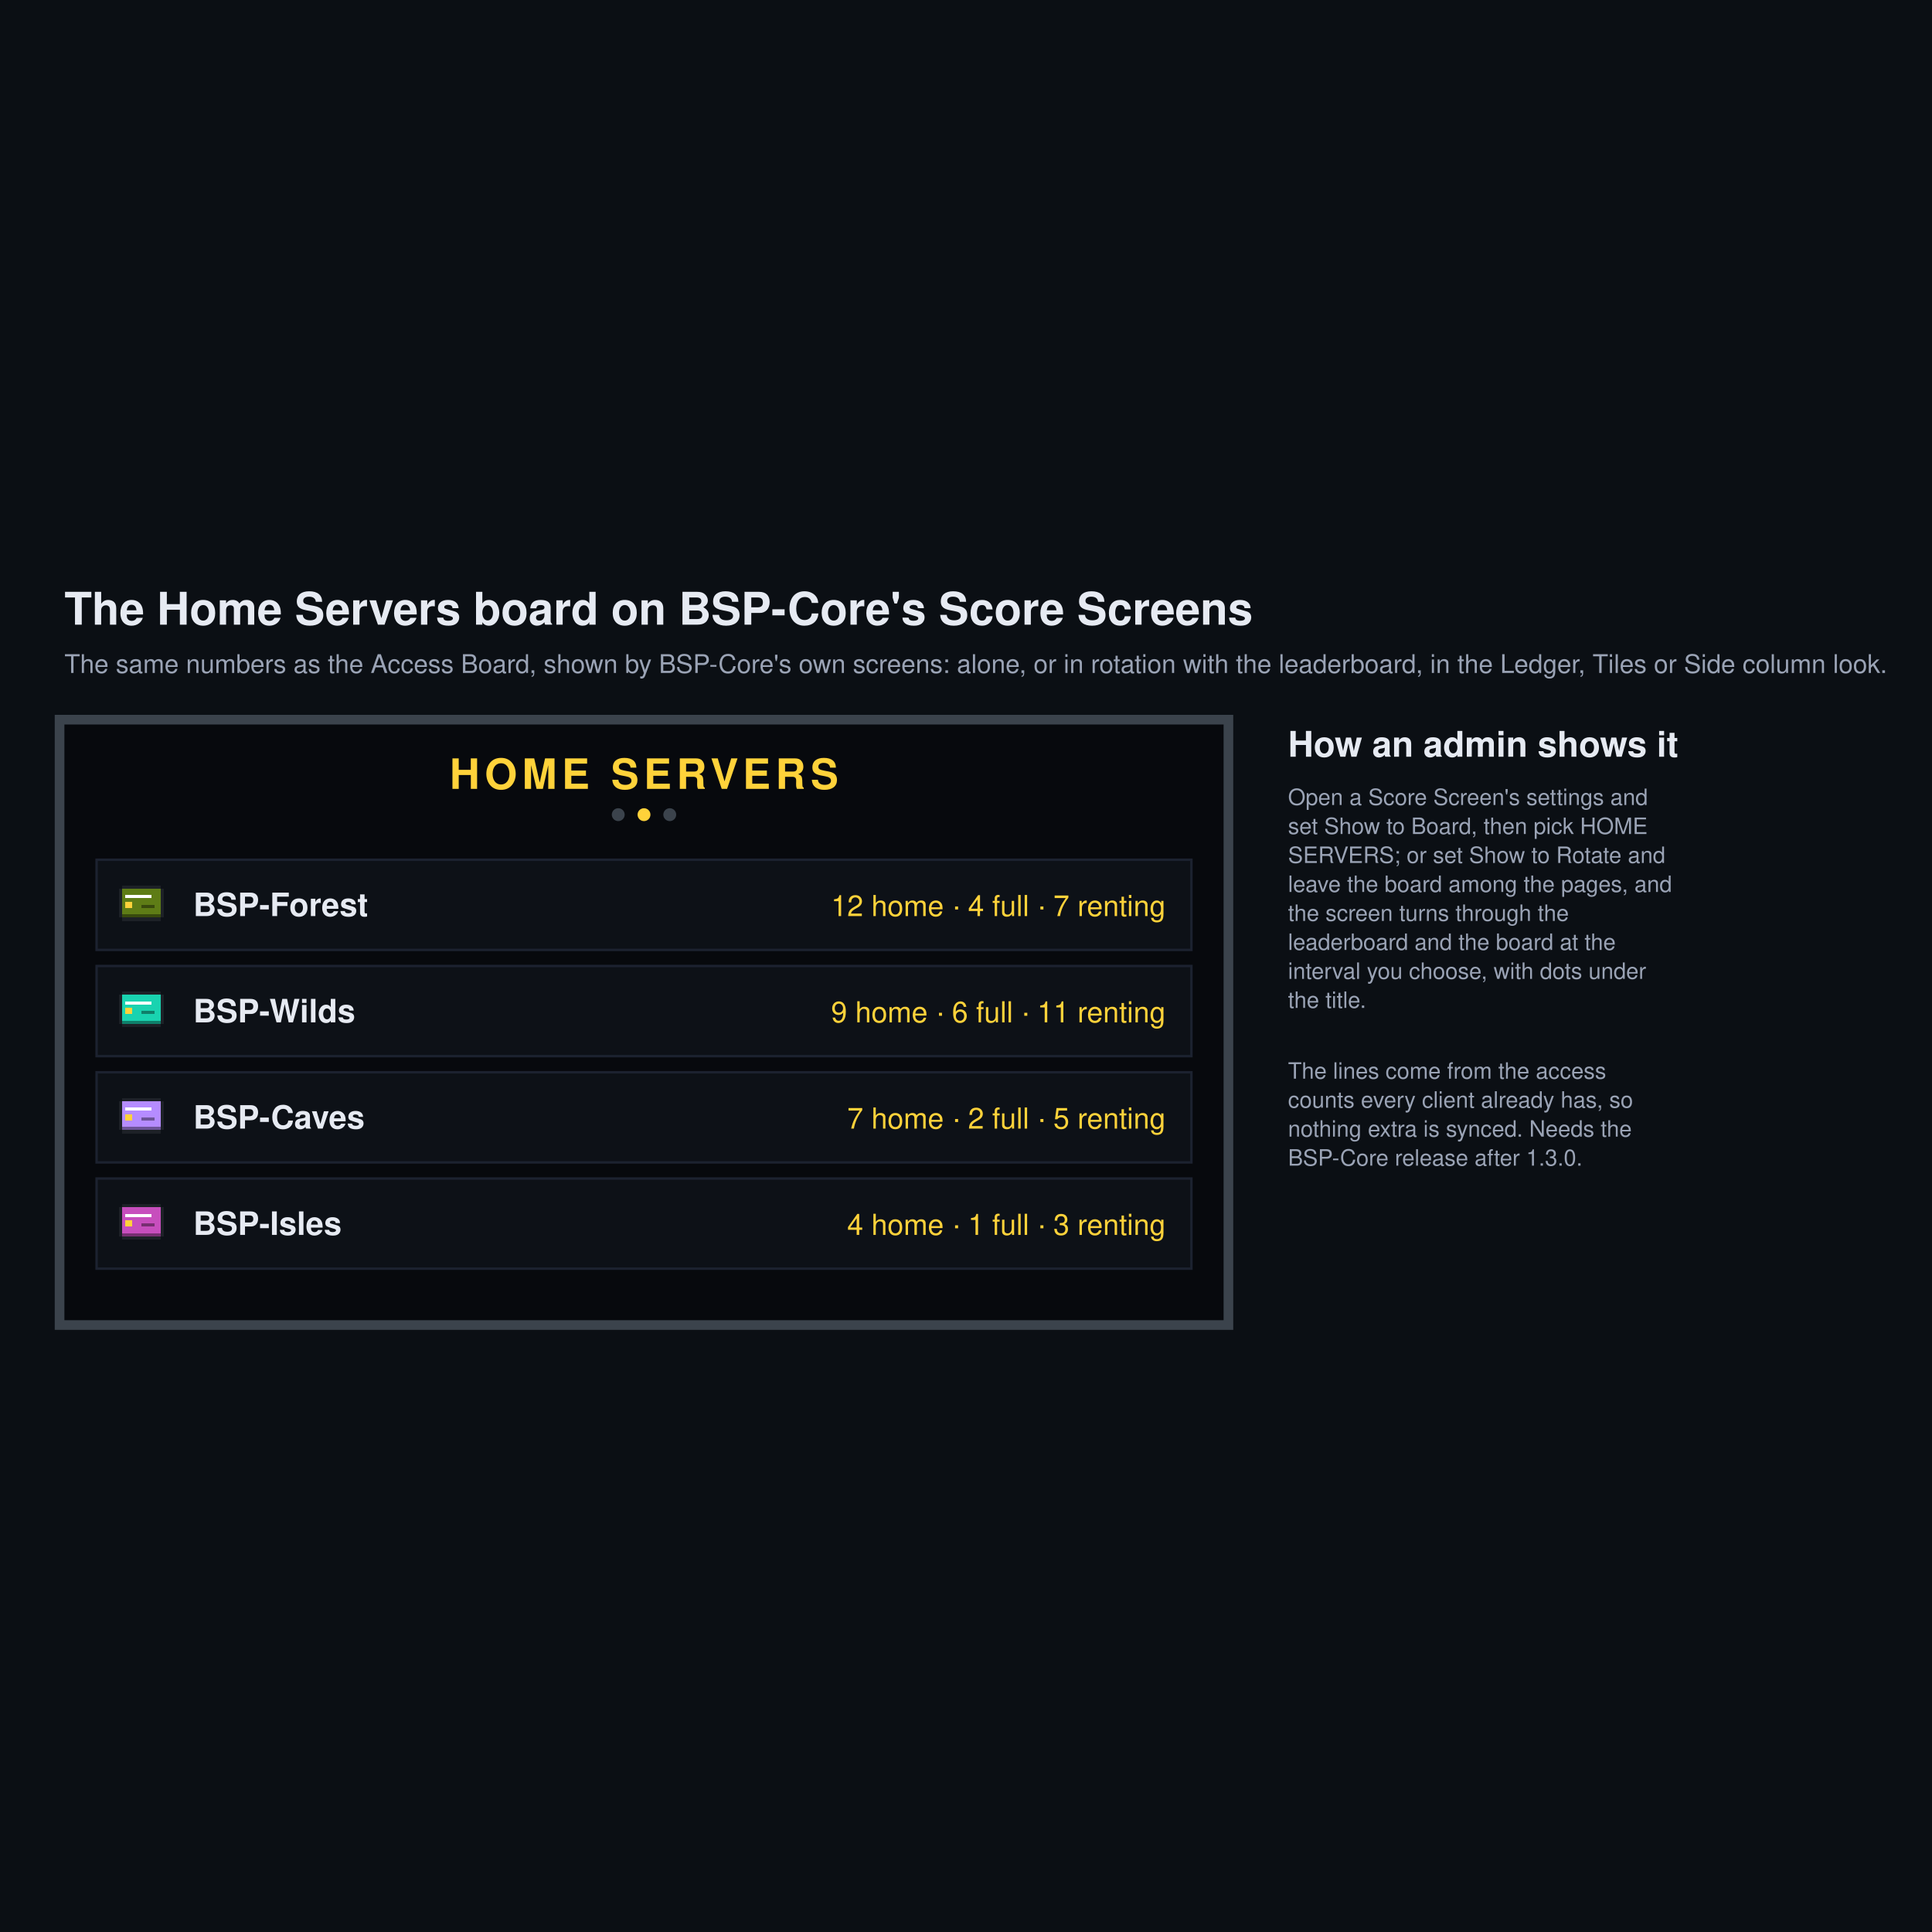
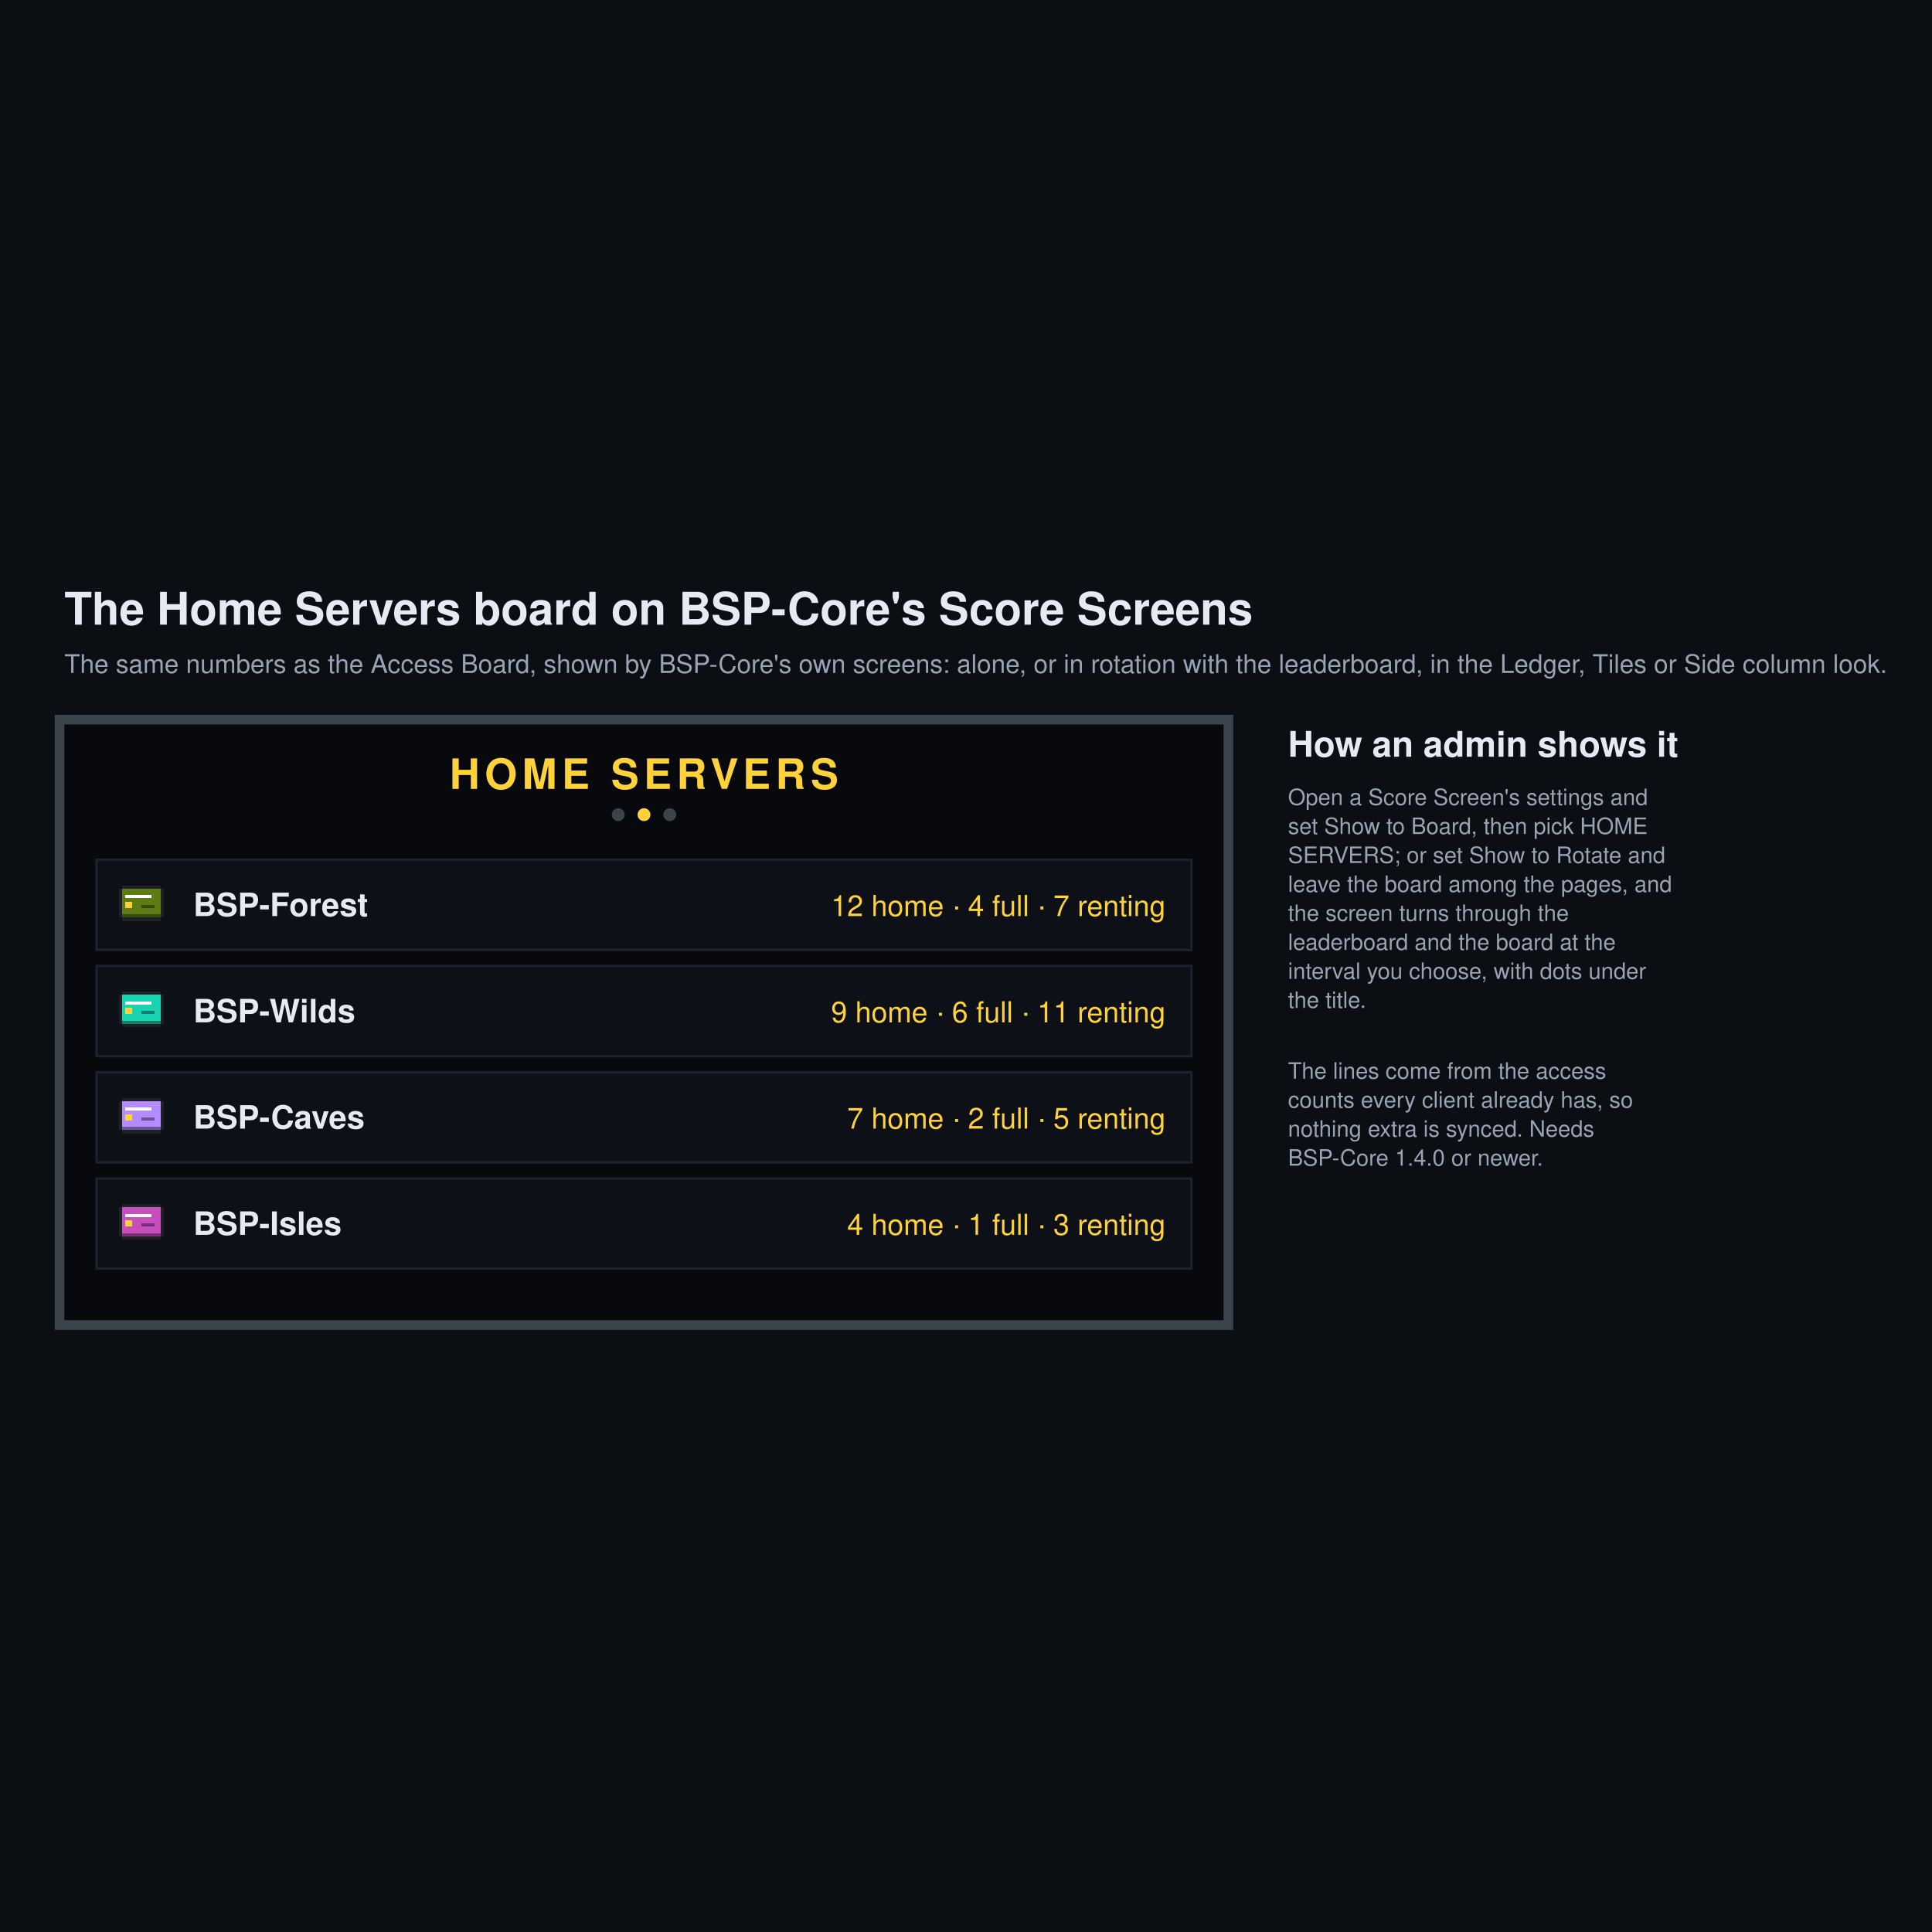
<svg xmlns="http://www.w3.org/2000/svg" width="1200" height="1200" viewBox="0 0 1200 1200">
  <rect width="1200" height="1200" fill="#0B0F14" />
  <g transform="translate(0, 340)">
    <rect width="1200" height="520" fill="#0B0F14" />
    <text x="40" y="48" font-family="Helvetica Neue, Helvetica, Arial, sans-serif" font-size="28" font-weight="bold" fill="#E6EAF2" text-anchor="start">The Home Servers board on BSP-Core's Score Screens</text>
    <text x="40" y="78" font-family="Helvetica Neue, Helvetica, Arial, sans-serif" font-size="16" font-weight="normal" fill="#9AA3B5" text-anchor="start">The same numbers as the Access Board, shown by BSP-Core's own screens: alone, or in rotation with the leaderboard, in the Ledger, Tiles or Side column look.</text>
    <rect x="34" y="104" width="732" height="382" rx="0" fill="#3b434c" opacity="1" />
    <rect x="40" y="110" width="720" height="370" rx="0" fill="#07090d" opacity="1" />
    <text x="400.0" y="150" font-family="Helvetica Neue, Helvetica, Arial, sans-serif" font-size="26" font-weight="bold" fill="#FFD23A" text-anchor="middle" letter-spacing="3">HOME SERVERS</text>
    <circle cx="384.0" cy="166" r="4" fill="#3b434c" />
    <circle cx="400.0" cy="166" r="4" fill="#FFD23A" />
    <circle cx="416.0" cy="166" r="4" fill="#3b434c" />
    <rect x="60" y="194" width="680" height="56" rx="0" fill="#0d1117" stroke="#1c2230" stroke-width="1.5" opacity="1" />
    <g shape-rendering="crispEdges">
      <rect x="76" y="210" width="2" height="2" fill="#1d2127" />
      <rect x="78" y="210" width="2" height="2" fill="#1d2127" />
      <rect x="80" y="210" width="2" height="2" fill="#1d2127" />
      <rect x="82" y="210" width="2" height="2" fill="#1d2127" />
      <rect x="84" y="210" width="2" height="2" fill="#1d2127" />
      <rect x="86" y="210" width="2" height="2" fill="#1d2127" />
      <rect x="88" y="210" width="2" height="2" fill="#1d2127" />
      <rect x="90" y="210" width="2" height="2" fill="#1d2127" />
      <rect x="92" y="210" width="2" height="2" fill="#1d2127" />
      <rect x="94" y="210" width="2" height="2" fill="#1d2127" />
      <rect x="96" y="210" width="2" height="2" fill="#1d2127" />
      <rect x="98" y="210" width="2" height="2" fill="#1d2127" />
      <rect x="74" y="212" width="2" height="2" fill="#1d2127" />
      <rect x="76" y="212" width="2" height="2" fill="#5e7c16" />
      <rect x="78" y="212" width="2" height="2" fill="#5e7c16" />
      <rect x="80" y="212" width="2" height="2" fill="#5e7c16" />
      <rect x="82" y="212" width="2" height="2" fill="#5e7c16" />
      <rect x="84" y="212" width="2" height="2" fill="#5e7c16" />
      <rect x="86" y="212" width="2" height="2" fill="#5e7c16" />
      <rect x="88" y="212" width="2" height="2" fill="#5e7c16" />
      <rect x="90" y="212" width="2" height="2" fill="#5e7c16" />
      <rect x="92" y="212" width="2" height="2" fill="#5e7c16" />
      <rect x="94" y="212" width="2" height="2" fill="#5e7c16" />
      <rect x="96" y="212" width="2" height="2" fill="#5e7c16" />
      <rect x="98" y="212" width="2" height="2" fill="#5e7c16" />
      <rect x="100" y="212" width="2" height="2" fill="#1d2127" />
      <rect x="74" y="214" width="2" height="2" fill="#1d2127" />
      <rect x="76" y="214" width="2" height="2" fill="#5e7c16" />
      <rect x="78" y="214" width="2" height="2" fill="#5e7c16" />
      <rect x="80" y="214" width="2" height="2" fill="#5e7c16" />
      <rect x="82" y="214" width="2" height="2" fill="#5e7c16" />
      <rect x="84" y="214" width="2" height="2" fill="#5e7c16" />
      <rect x="86" y="214" width="2" height="2" fill="#5e7c16" />
      <rect x="88" y="214" width="2" height="2" fill="#5e7c16" />
      <rect x="90" y="214" width="2" height="2" fill="#5e7c16" />
      <rect x="92" y="214" width="2" height="2" fill="#5e7c16" />
      <rect x="94" y="214" width="2" height="2" fill="#5e7c16" />
      <rect x="96" y="214" width="2" height="2" fill="#5e7c16" />
      <rect x="98" y="214" width="2" height="2" fill="#5e7c16" />
      <rect x="100" y="214" width="2" height="2" fill="#1d2127" />
      <rect x="74" y="216" width="2" height="2" fill="#1d2127" />
      <rect x="76" y="216" width="2" height="2" fill="#5e7c16" />
      <rect x="78" y="216" width="2" height="2" fill="#ffffff" />
      <rect x="80" y="216" width="2" height="2" fill="#ffffff" />
      <rect x="82" y="216" width="2" height="2" fill="#ffffff" />
      <rect x="84" y="216" width="2" height="2" fill="#ffffff" />
      <rect x="86" y="216" width="2" height="2" fill="#ffffff" />
      <rect x="88" y="216" width="2" height="2" fill="#ffffff" />
      <rect x="90" y="216" width="2" height="2" fill="#ffffff" />
      <rect x="92" y="216" width="2" height="2" fill="#ffffff" />
      <rect x="94" y="216" width="2" height="2" fill="#5e7c16" />
      <rect x="96" y="216" width="2" height="2" fill="#5e7c16" />
      <rect x="98" y="216" width="2" height="2" fill="#5e7c16" />
      <rect x="100" y="216" width="2" height="2" fill="#1d2127" />
      <rect x="74" y="218" width="2" height="2" fill="#1d2127" />
      <rect x="76" y="218" width="2" height="2" fill="#5e7c16" />
      <rect x="78" y="218" width="2" height="2" fill="#5e7c16" />
      <rect x="80" y="218" width="2" height="2" fill="#5e7c16" />
      <rect x="82" y="218" width="2" height="2" fill="#5e7c16" />
      <rect x="84" y="218" width="2" height="2" fill="#5e7c16" />
      <rect x="86" y="218" width="2" height="2" fill="#5e7c16" />
      <rect x="88" y="218" width="2" height="2" fill="#5e7c16" />
      <rect x="90" y="218" width="2" height="2" fill="#5e7c16" />
      <rect x="92" y="218" width="2" height="2" fill="#5e7c16" />
      <rect x="94" y="218" width="2" height="2" fill="#5e7c16" />
      <rect x="96" y="218" width="2" height="2" fill="#5e7c16" />
      <rect x="98" y="218" width="2" height="2" fill="#5e7c16" />
      <rect x="100" y="218" width="2" height="2" fill="#1d2127" />
      <rect x="74" y="220" width="2" height="2" fill="#1d2127" />
      <rect x="76" y="220" width="2" height="2" fill="#5e7c16" />
      <rect x="78" y="220" width="2" height="2" fill="#ffd23a" />
      <rect x="80" y="220" width="2" height="2" fill="#ffd23a" />
      <rect x="82" y="220" width="2" height="2" fill="#5e7c16" />
      <rect x="84" y="220" width="2" height="2" fill="#5e7c16" />
      <rect x="86" y="220" width="2" height="2" fill="#5e7c16" />
      <rect x="88" y="220" width="2" height="2" fill="#5e7c16" />
      <rect x="90" y="220" width="2" height="2" fill="#5e7c16" />
      <rect x="92" y="220" width="2" height="2" fill="#5e7c16" />
      <rect x="94" y="220" width="2" height="2" fill="#5e7c16" />
      <rect x="96" y="220" width="2" height="2" fill="#5e7c16" />
      <rect x="98" y="220" width="2" height="2" fill="#5e7c16" />
      <rect x="100" y="220" width="2" height="2" fill="#1d2127" />
      <rect x="74" y="222" width="2" height="2" fill="#1d2127" />
      <rect x="76" y="222" width="2" height="2" fill="#5e7c16" />
      <rect x="78" y="222" width="2" height="2" fill="#ffd23a" />
      <rect x="80" y="222" width="2" height="2" fill="#ffd23a" />
      <rect x="82" y="222" width="2" height="2" fill="#5e7c16" />
      <rect x="84" y="222" width="2" height="2" fill="#5e7c16" />
      <rect x="86" y="222" width="2" height="2" fill="#5e7c16" />
      <rect x="88" y="222" width="2" height="2" fill="#384a0d" />
      <rect x="90" y="222" width="2" height="2" fill="#384a0d" />
      <rect x="92" y="222" width="2" height="2" fill="#384a0d" />
      <rect x="94" y="222" width="2" height="2" fill="#384a0d" />
      <rect x="96" y="222" width="2" height="2" fill="#5e7c16" />
      <rect x="98" y="222" width="2" height="2" fill="#5e7c16" />
      <rect x="100" y="222" width="2" height="2" fill="#1d2127" />
      <rect x="74" y="224" width="2" height="2" fill="#1d2127" />
      <rect x="76" y="224" width="2" height="2" fill="#5e7c16" />
      <rect x="78" y="224" width="2" height="2" fill="#5e7c16" />
      <rect x="80" y="224" width="2" height="2" fill="#5e7c16" />
      <rect x="82" y="224" width="2" height="2" fill="#5e7c16" />
      <rect x="84" y="224" width="2" height="2" fill="#5e7c16" />
      <rect x="86" y="224" width="2" height="2" fill="#5e7c16" />
      <rect x="88" y="224" width="2" height="2" fill="#5e7c16" />
      <rect x="90" y="224" width="2" height="2" fill="#5e7c16" />
      <rect x="92" y="224" width="2" height="2" fill="#5e7c16" />
      <rect x="94" y="224" width="2" height="2" fill="#5e7c16" />
      <rect x="96" y="224" width="2" height="2" fill="#5e7c16" />
      <rect x="98" y="224" width="2" height="2" fill="#5e7c16" />
      <rect x="100" y="224" width="2" height="2" fill="#1d2127" />
      <rect x="74" y="226" width="2" height="2" fill="#1d2127" />
      <rect x="76" y="226" width="2" height="2" fill="#5e7c16" />
      <rect x="78" y="226" width="2" height="2" fill="#5e7c16" />
      <rect x="80" y="226" width="2" height="2" fill="#5e7c16" />
      <rect x="82" y="226" width="2" height="2" fill="#5e7c16" />
      <rect x="84" y="226" width="2" height="2" fill="#5e7c16" />
      <rect x="86" y="226" width="2" height="2" fill="#5e7c16" />
      <rect x="88" y="226" width="2" height="2" fill="#5e7c16" />
      <rect x="90" y="226" width="2" height="2" fill="#5e7c16" />
      <rect x="92" y="226" width="2" height="2" fill="#5e7c16" />
      <rect x="94" y="226" width="2" height="2" fill="#5e7c16" />
      <rect x="96" y="226" width="2" height="2" fill="#5e7c16" />
      <rect x="98" y="226" width="2" height="2" fill="#5e7c16" />
      <rect x="100" y="226" width="2" height="2" fill="#1d2127" />
      <rect x="74" y="228" width="2" height="2" fill="#1d2127" />
      <rect x="76" y="228" width="2" height="2" fill="#384a0d" />
      <rect x="78" y="228" width="2" height="2" fill="#384a0d" />
      <rect x="80" y="228" width="2" height="2" fill="#384a0d" />
      <rect x="82" y="228" width="2" height="2" fill="#384a0d" />
      <rect x="84" y="228" width="2" height="2" fill="#384a0d" />
      <rect x="86" y="228" width="2" height="2" fill="#384a0d" />
      <rect x="88" y="228" width="2" height="2" fill="#384a0d" />
      <rect x="90" y="228" width="2" height="2" fill="#384a0d" />
      <rect x="92" y="228" width="2" height="2" fill="#384a0d" />
      <rect x="94" y="228" width="2" height="2" fill="#384a0d" />
      <rect x="96" y="228" width="2" height="2" fill="#384a0d" />
      <rect x="98" y="228" width="2" height="2" fill="#384a0d" />
      <rect x="100" y="228" width="2" height="2" fill="#1d2127" />
      <rect x="76" y="230" width="2" height="2" fill="#1d2127" />
      <rect x="78" y="230" width="2" height="2" fill="#1d2127" />
      <rect x="80" y="230" width="2" height="2" fill="#1d2127" />
      <rect x="82" y="230" width="2" height="2" fill="#1d2127" />
      <rect x="84" y="230" width="2" height="2" fill="#1d2127" />
      <rect x="86" y="230" width="2" height="2" fill="#1d2127" />
      <rect x="88" y="230" width="2" height="2" fill="#1d2127" />
      <rect x="90" y="230" width="2" height="2" fill="#1d2127" />
      <rect x="92" y="230" width="2" height="2" fill="#1d2127" />
      <rect x="94" y="230" width="2" height="2" fill="#1d2127" />
      <rect x="96" y="230" width="2" height="2" fill="#1d2127" />
      <rect x="98" y="230" width="2" height="2" fill="#1d2127" />
    </g>
    <text x="120" y="229" font-family="Helvetica Neue, Helvetica, Arial, sans-serif" font-size="20" font-weight="bold" fill="#E6EAF2" text-anchor="start">BSP-Forest</text>
    <text x="724" y="229" font-family="Helvetica Neue, Helvetica, Arial, sans-serif" font-size="18" font-weight="normal" fill="#FFD23A" text-anchor="end">12 home · 4 full · 7 renting</text>
    <rect x="60" y="260" width="680" height="56" rx="0" fill="#0d1117" stroke="#1c2230" stroke-width="1.5" opacity="1" />
    <g shape-rendering="crispEdges">
      <rect x="76" y="276" width="2" height="2" fill="#1d2127" />
      <rect x="78" y="276" width="2" height="2" fill="#1d2127" />
      <rect x="80" y="276" width="2" height="2" fill="#1d2127" />
      <rect x="82" y="276" width="2" height="2" fill="#1d2127" />
      <rect x="84" y="276" width="2" height="2" fill="#1d2127" />
      <rect x="86" y="276" width="2" height="2" fill="#1d2127" />
      <rect x="88" y="276" width="2" height="2" fill="#1d2127" />
      <rect x="90" y="276" width="2" height="2" fill="#1d2127" />
      <rect x="92" y="276" width="2" height="2" fill="#1d2127" />
      <rect x="94" y="276" width="2" height="2" fill="#1d2127" />
      <rect x="96" y="276" width="2" height="2" fill="#1d2127" />
      <rect x="98" y="276" width="2" height="2" fill="#1d2127" />
      <rect x="74" y="278" width="2" height="2" fill="#1d2127" />
      <rect x="76" y="278" width="2" height="2" fill="#19d3b0" />
      <rect x="78" y="278" width="2" height="2" fill="#19d3b0" />
      <rect x="80" y="278" width="2" height="2" fill="#19d3b0" />
      <rect x="82" y="278" width="2" height="2" fill="#19d3b0" />
      <rect x="84" y="278" width="2" height="2" fill="#19d3b0" />
      <rect x="86" y="278" width="2" height="2" fill="#19d3b0" />
      <rect x="88" y="278" width="2" height="2" fill="#19d3b0" />
      <rect x="90" y="278" width="2" height="2" fill="#19d3b0" />
      <rect x="92" y="278" width="2" height="2" fill="#19d3b0" />
      <rect x="94" y="278" width="2" height="2" fill="#19d3b0" />
      <rect x="96" y="278" width="2" height="2" fill="#19d3b0" />
      <rect x="98" y="278" width="2" height="2" fill="#19d3b0" />
      <rect x="100" y="278" width="2" height="2" fill="#1d2127" />
      <rect x="74" y="280" width="2" height="2" fill="#1d2127" />
      <rect x="76" y="280" width="2" height="2" fill="#19d3b0" />
      <rect x="78" y="280" width="2" height="2" fill="#19d3b0" />
      <rect x="80" y="280" width="2" height="2" fill="#19d3b0" />
      <rect x="82" y="280" width="2" height="2" fill="#19d3b0" />
      <rect x="84" y="280" width="2" height="2" fill="#19d3b0" />
      <rect x="86" y="280" width="2" height="2" fill="#19d3b0" />
      <rect x="88" y="280" width="2" height="2" fill="#19d3b0" />
      <rect x="90" y="280" width="2" height="2" fill="#19d3b0" />
      <rect x="92" y="280" width="2" height="2" fill="#19d3b0" />
      <rect x="94" y="280" width="2" height="2" fill="#19d3b0" />
      <rect x="96" y="280" width="2" height="2" fill="#19d3b0" />
      <rect x="98" y="280" width="2" height="2" fill="#19d3b0" />
      <rect x="100" y="280" width="2" height="2" fill="#1d2127" />
      <rect x="74" y="282" width="2" height="2" fill="#1d2127" />
      <rect x="76" y="282" width="2" height="2" fill="#19d3b0" />
      <rect x="78" y="282" width="2" height="2" fill="#ffffff" />
      <rect x="80" y="282" width="2" height="2" fill="#ffffff" />
      <rect x="82" y="282" width="2" height="2" fill="#ffffff" />
      <rect x="84" y="282" width="2" height="2" fill="#ffffff" />
      <rect x="86" y="282" width="2" height="2" fill="#ffffff" />
      <rect x="88" y="282" width="2" height="2" fill="#ffffff" />
      <rect x="90" y="282" width="2" height="2" fill="#ffffff" />
      <rect x="92" y="282" width="2" height="2" fill="#ffffff" />
      <rect x="94" y="282" width="2" height="2" fill="#19d3b0" />
      <rect x="96" y="282" width="2" height="2" fill="#19d3b0" />
      <rect x="98" y="282" width="2" height="2" fill="#19d3b0" />
      <rect x="100" y="282" width="2" height="2" fill="#1d2127" />
      <rect x="74" y="284" width="2" height="2" fill="#1d2127" />
      <rect x="76" y="284" width="2" height="2" fill="#19d3b0" />
      <rect x="78" y="284" width="2" height="2" fill="#19d3b0" />
      <rect x="80" y="284" width="2" height="2" fill="#19d3b0" />
      <rect x="82" y="284" width="2" height="2" fill="#19d3b0" />
      <rect x="84" y="284" width="2" height="2" fill="#19d3b0" />
      <rect x="86" y="284" width="2" height="2" fill="#19d3b0" />
      <rect x="88" y="284" width="2" height="2" fill="#19d3b0" />
      <rect x="90" y="284" width="2" height="2" fill="#19d3b0" />
      <rect x="92" y="284" width="2" height="2" fill="#19d3b0" />
      <rect x="94" y="284" width="2" height="2" fill="#19d3b0" />
      <rect x="96" y="284" width="2" height="2" fill="#19d3b0" />
      <rect x="98" y="284" width="2" height="2" fill="#19d3b0" />
      <rect x="100" y="284" width="2" height="2" fill="#1d2127" />
      <rect x="74" y="286" width="2" height="2" fill="#1d2127" />
      <rect x="76" y="286" width="2" height="2" fill="#19d3b0" />
      <rect x="78" y="286" width="2" height="2" fill="#ffd23a" />
      <rect x="80" y="286" width="2" height="2" fill="#ffd23a" />
      <rect x="82" y="286" width="2" height="2" fill="#19d3b0" />
      <rect x="84" y="286" width="2" height="2" fill="#19d3b0" />
      <rect x="86" y="286" width="2" height="2" fill="#19d3b0" />
      <rect x="88" y="286" width="2" height="2" fill="#19d3b0" />
      <rect x="90" y="286" width="2" height="2" fill="#19d3b0" />
      <rect x="92" y="286" width="2" height="2" fill="#19d3b0" />
      <rect x="94" y="286" width="2" height="2" fill="#19d3b0" />
      <rect x="96" y="286" width="2" height="2" fill="#19d3b0" />
      <rect x="98" y="286" width="2" height="2" fill="#19d3b0" />
      <rect x="100" y="286" width="2" height="2" fill="#1d2127" />
      <rect x="74" y="288" width="2" height="2" fill="#1d2127" />
      <rect x="76" y="288" width="2" height="2" fill="#19d3b0" />
      <rect x="78" y="288" width="2" height="2" fill="#ffd23a" />
      <rect x="80" y="288" width="2" height="2" fill="#ffd23a" />
      <rect x="82" y="288" width="2" height="2" fill="#19d3b0" />
      <rect x="84" y="288" width="2" height="2" fill="#19d3b0" />
      <rect x="86" y="288" width="2" height="2" fill="#19d3b0" />
      <rect x="88" y="288" width="2" height="2" fill="#0f7f6a" />
      <rect x="90" y="288" width="2" height="2" fill="#0f7f6a" />
      <rect x="92" y="288" width="2" height="2" fill="#0f7f6a" />
      <rect x="94" y="288" width="2" height="2" fill="#0f7f6a" />
      <rect x="96" y="288" width="2" height="2" fill="#19d3b0" />
      <rect x="98" y="288" width="2" height="2" fill="#19d3b0" />
      <rect x="100" y="288" width="2" height="2" fill="#1d2127" />
      <rect x="74" y="290" width="2" height="2" fill="#1d2127" />
      <rect x="76" y="290" width="2" height="2" fill="#19d3b0" />
      <rect x="78" y="290" width="2" height="2" fill="#19d3b0" />
      <rect x="80" y="290" width="2" height="2" fill="#19d3b0" />
      <rect x="82" y="290" width="2" height="2" fill="#19d3b0" />
      <rect x="84" y="290" width="2" height="2" fill="#19d3b0" />
      <rect x="86" y="290" width="2" height="2" fill="#19d3b0" />
      <rect x="88" y="290" width="2" height="2" fill="#19d3b0" />
      <rect x="90" y="290" width="2" height="2" fill="#19d3b0" />
      <rect x="92" y="290" width="2" height="2" fill="#19d3b0" />
      <rect x="94" y="290" width="2" height="2" fill="#19d3b0" />
      <rect x="96" y="290" width="2" height="2" fill="#19d3b0" />
      <rect x="98" y="290" width="2" height="2" fill="#19d3b0" />
      <rect x="100" y="290" width="2" height="2" fill="#1d2127" />
      <rect x="74" y="292" width="2" height="2" fill="#1d2127" />
      <rect x="76" y="292" width="2" height="2" fill="#19d3b0" />
      <rect x="78" y="292" width="2" height="2" fill="#19d3b0" />
      <rect x="80" y="292" width="2" height="2" fill="#19d3b0" />
      <rect x="82" y="292" width="2" height="2" fill="#19d3b0" />
      <rect x="84" y="292" width="2" height="2" fill="#19d3b0" />
      <rect x="86" y="292" width="2" height="2" fill="#19d3b0" />
      <rect x="88" y="292" width="2" height="2" fill="#19d3b0" />
      <rect x="90" y="292" width="2" height="2" fill="#19d3b0" />
      <rect x="92" y="292" width="2" height="2" fill="#19d3b0" />
      <rect x="94" y="292" width="2" height="2" fill="#19d3b0" />
      <rect x="96" y="292" width="2" height="2" fill="#19d3b0" />
      <rect x="98" y="292" width="2" height="2" fill="#19d3b0" />
      <rect x="100" y="292" width="2" height="2" fill="#1d2127" />
      <rect x="74" y="294" width="2" height="2" fill="#1d2127" />
      <rect x="76" y="294" width="2" height="2" fill="#0f7f6a" />
      <rect x="78" y="294" width="2" height="2" fill="#0f7f6a" />
      <rect x="80" y="294" width="2" height="2" fill="#0f7f6a" />
      <rect x="82" y="294" width="2" height="2" fill="#0f7f6a" />
      <rect x="84" y="294" width="2" height="2" fill="#0f7f6a" />
      <rect x="86" y="294" width="2" height="2" fill="#0f7f6a" />
      <rect x="88" y="294" width="2" height="2" fill="#0f7f6a" />
      <rect x="90" y="294" width="2" height="2" fill="#0f7f6a" />
      <rect x="92" y="294" width="2" height="2" fill="#0f7f6a" />
      <rect x="94" y="294" width="2" height="2" fill="#0f7f6a" />
      <rect x="96" y="294" width="2" height="2" fill="#0f7f6a" />
      <rect x="98" y="294" width="2" height="2" fill="#0f7f6a" />
      <rect x="100" y="294" width="2" height="2" fill="#1d2127" />
      <rect x="76" y="296" width="2" height="2" fill="#1d2127" />
      <rect x="78" y="296" width="2" height="2" fill="#1d2127" />
      <rect x="80" y="296" width="2" height="2" fill="#1d2127" />
      <rect x="82" y="296" width="2" height="2" fill="#1d2127" />
      <rect x="84" y="296" width="2" height="2" fill="#1d2127" />
      <rect x="86" y="296" width="2" height="2" fill="#1d2127" />
      <rect x="88" y="296" width="2" height="2" fill="#1d2127" />
      <rect x="90" y="296" width="2" height="2" fill="#1d2127" />
      <rect x="92" y="296" width="2" height="2" fill="#1d2127" />
      <rect x="94" y="296" width="2" height="2" fill="#1d2127" />
      <rect x="96" y="296" width="2" height="2" fill="#1d2127" />
      <rect x="98" y="296" width="2" height="2" fill="#1d2127" />
    </g>
    <text x="120" y="295" font-family="Helvetica Neue, Helvetica, Arial, sans-serif" font-size="20" font-weight="bold" fill="#E6EAF2" text-anchor="start">BSP-Wilds</text>
    <text x="724" y="295" font-family="Helvetica Neue, Helvetica, Arial, sans-serif" font-size="18" font-weight="normal" fill="#FFD23A" text-anchor="end">9 home · 6 full · 11 renting</text>
    <rect x="60" y="326" width="680" height="56" rx="0" fill="#0d1117" stroke="#1c2230" stroke-width="1.5" opacity="1" />
    <g shape-rendering="crispEdges">
      <rect x="76" y="342" width="2" height="2" fill="#1d2127" />
      <rect x="78" y="342" width="2" height="2" fill="#1d2127" />
      <rect x="80" y="342" width="2" height="2" fill="#1d2127" />
      <rect x="82" y="342" width="2" height="2" fill="#1d2127" />
      <rect x="84" y="342" width="2" height="2" fill="#1d2127" />
      <rect x="86" y="342" width="2" height="2" fill="#1d2127" />
      <rect x="88" y="342" width="2" height="2" fill="#1d2127" />
      <rect x="90" y="342" width="2" height="2" fill="#1d2127" />
      <rect x="92" y="342" width="2" height="2" fill="#1d2127" />
      <rect x="94" y="342" width="2" height="2" fill="#1d2127" />
      <rect x="96" y="342" width="2" height="2" fill="#1d2127" />
      <rect x="98" y="342" width="2" height="2" fill="#1d2127" />
      <rect x="74" y="344" width="2" height="2" fill="#1d2127" />
      <rect x="76" y="344" width="2" height="2" fill="#b58cff" />
      <rect x="78" y="344" width="2" height="2" fill="#b58cff" />
      <rect x="80" y="344" width="2" height="2" fill="#b58cff" />
      <rect x="82" y="344" width="2" height="2" fill="#b58cff" />
      <rect x="84" y="344" width="2" height="2" fill="#b58cff" />
      <rect x="86" y="344" width="2" height="2" fill="#b58cff" />
      <rect x="88" y="344" width="2" height="2" fill="#b58cff" />
      <rect x="90" y="344" width="2" height="2" fill="#b58cff" />
      <rect x="92" y="344" width="2" height="2" fill="#b58cff" />
      <rect x="94" y="344" width="2" height="2" fill="#b58cff" />
      <rect x="96" y="344" width="2" height="2" fill="#b58cff" />
      <rect x="98" y="344" width="2" height="2" fill="#b58cff" />
      <rect x="100" y="344" width="2" height="2" fill="#1d2127" />
      <rect x="74" y="346" width="2" height="2" fill="#1d2127" />
      <rect x="76" y="346" width="2" height="2" fill="#b58cff" />
      <rect x="78" y="346" width="2" height="2" fill="#b58cff" />
      <rect x="80" y="346" width="2" height="2" fill="#b58cff" />
      <rect x="82" y="346" width="2" height="2" fill="#b58cff" />
      <rect x="84" y="346" width="2" height="2" fill="#b58cff" />
      <rect x="86" y="346" width="2" height="2" fill="#b58cff" />
      <rect x="88" y="346" width="2" height="2" fill="#b58cff" />
      <rect x="90" y="346" width="2" height="2" fill="#b58cff" />
      <rect x="92" y="346" width="2" height="2" fill="#b58cff" />
      <rect x="94" y="346" width="2" height="2" fill="#b58cff" />
      <rect x="96" y="346" width="2" height="2" fill="#b58cff" />
      <rect x="98" y="346" width="2" height="2" fill="#b58cff" />
      <rect x="100" y="346" width="2" height="2" fill="#1d2127" />
      <rect x="74" y="348" width="2" height="2" fill="#1d2127" />
      <rect x="76" y="348" width="2" height="2" fill="#b58cff" />
      <rect x="78" y="348" width="2" height="2" fill="#ffffff" />
      <rect x="80" y="348" width="2" height="2" fill="#ffffff" />
      <rect x="82" y="348" width="2" height="2" fill="#ffffff" />
      <rect x="84" y="348" width="2" height="2" fill="#ffffff" />
      <rect x="86" y="348" width="2" height="2" fill="#ffffff" />
      <rect x="88" y="348" width="2" height="2" fill="#ffffff" />
      <rect x="90" y="348" width="2" height="2" fill="#ffffff" />
      <rect x="92" y="348" width="2" height="2" fill="#ffffff" />
      <rect x="94" y="348" width="2" height="2" fill="#b58cff" />
      <rect x="96" y="348" width="2" height="2" fill="#b58cff" />
      <rect x="98" y="348" width="2" height="2" fill="#b58cff" />
      <rect x="100" y="348" width="2" height="2" fill="#1d2127" />
      <rect x="74" y="350" width="2" height="2" fill="#1d2127" />
      <rect x="76" y="350" width="2" height="2" fill="#b58cff" />
      <rect x="78" y="350" width="2" height="2" fill="#b58cff" />
      <rect x="80" y="350" width="2" height="2" fill="#b58cff" />
      <rect x="82" y="350" width="2" height="2" fill="#b58cff" />
      <rect x="84" y="350" width="2" height="2" fill="#b58cff" />
      <rect x="86" y="350" width="2" height="2" fill="#b58cff" />
      <rect x="88" y="350" width="2" height="2" fill="#b58cff" />
      <rect x="90" y="350" width="2" height="2" fill="#b58cff" />
      <rect x="92" y="350" width="2" height="2" fill="#b58cff" />
      <rect x="94" y="350" width="2" height="2" fill="#b58cff" />
      <rect x="96" y="350" width="2" height="2" fill="#b58cff" />
      <rect x="98" y="350" width="2" height="2" fill="#b58cff" />
      <rect x="100" y="350" width="2" height="2" fill="#1d2127" />
      <rect x="74" y="352" width="2" height="2" fill="#1d2127" />
      <rect x="76" y="352" width="2" height="2" fill="#b58cff" />
      <rect x="78" y="352" width="2" height="2" fill="#ffd23a" />
      <rect x="80" y="352" width="2" height="2" fill="#ffd23a" />
      <rect x="82" y="352" width="2" height="2" fill="#b58cff" />
      <rect x="84" y="352" width="2" height="2" fill="#b58cff" />
      <rect x="86" y="352" width="2" height="2" fill="#b58cff" />
      <rect x="88" y="352" width="2" height="2" fill="#b58cff" />
      <rect x="90" y="352" width="2" height="2" fill="#b58cff" />
      <rect x="92" y="352" width="2" height="2" fill="#b58cff" />
      <rect x="94" y="352" width="2" height="2" fill="#b58cff" />
      <rect x="96" y="352" width="2" height="2" fill="#b58cff" />
      <rect x="98" y="352" width="2" height="2" fill="#b58cff" />
      <rect x="100" y="352" width="2" height="2" fill="#1d2127" />
      <rect x="74" y="354" width="2" height="2" fill="#1d2127" />
      <rect x="76" y="354" width="2" height="2" fill="#b58cff" />
      <rect x="78" y="354" width="2" height="2" fill="#ffd23a" />
      <rect x="80" y="354" width="2" height="2" fill="#ffd23a" />
      <rect x="82" y="354" width="2" height="2" fill="#b58cff" />
      <rect x="84" y="354" width="2" height="2" fill="#b58cff" />
      <rect x="86" y="354" width="2" height="2" fill="#b58cff" />
      <rect x="88" y="354" width="2" height="2" fill="#6d5499" />
      <rect x="90" y="354" width="2" height="2" fill="#6d5499" />
      <rect x="92" y="354" width="2" height="2" fill="#6d5499" />
      <rect x="94" y="354" width="2" height="2" fill="#6d5499" />
      <rect x="96" y="354" width="2" height="2" fill="#b58cff" />
      <rect x="98" y="354" width="2" height="2" fill="#b58cff" />
      <rect x="100" y="354" width="2" height="2" fill="#1d2127" />
      <rect x="74" y="356" width="2" height="2" fill="#1d2127" />
      <rect x="76" y="356" width="2" height="2" fill="#b58cff" />
      <rect x="78" y="356" width="2" height="2" fill="#b58cff" />
      <rect x="80" y="356" width="2" height="2" fill="#b58cff" />
      <rect x="82" y="356" width="2" height="2" fill="#b58cff" />
      <rect x="84" y="356" width="2" height="2" fill="#b58cff" />
      <rect x="86" y="356" width="2" height="2" fill="#b58cff" />
      <rect x="88" y="356" width="2" height="2" fill="#b58cff" />
      <rect x="90" y="356" width="2" height="2" fill="#b58cff" />
      <rect x="92" y="356" width="2" height="2" fill="#b58cff" />
      <rect x="94" y="356" width="2" height="2" fill="#b58cff" />
      <rect x="96" y="356" width="2" height="2" fill="#b58cff" />
      <rect x="98" y="356" width="2" height="2" fill="#b58cff" />
      <rect x="100" y="356" width="2" height="2" fill="#1d2127" />
      <rect x="74" y="358" width="2" height="2" fill="#1d2127" />
      <rect x="76" y="358" width="2" height="2" fill="#b58cff" />
      <rect x="78" y="358" width="2" height="2" fill="#b58cff" />
      <rect x="80" y="358" width="2" height="2" fill="#b58cff" />
      <rect x="82" y="358" width="2" height="2" fill="#b58cff" />
      <rect x="84" y="358" width="2" height="2" fill="#b58cff" />
      <rect x="86" y="358" width="2" height="2" fill="#b58cff" />
      <rect x="88" y="358" width="2" height="2" fill="#b58cff" />
      <rect x="90" y="358" width="2" height="2" fill="#b58cff" />
      <rect x="92" y="358" width="2" height="2" fill="#b58cff" />
      <rect x="94" y="358" width="2" height="2" fill="#b58cff" />
      <rect x="96" y="358" width="2" height="2" fill="#b58cff" />
      <rect x="98" y="358" width="2" height="2" fill="#b58cff" />
      <rect x="100" y="358" width="2" height="2" fill="#1d2127" />
      <rect x="74" y="360" width="2" height="2" fill="#1d2127" />
      <rect x="76" y="360" width="2" height="2" fill="#6d5499" />
      <rect x="78" y="360" width="2" height="2" fill="#6d5499" />
      <rect x="80" y="360" width="2" height="2" fill="#6d5499" />
      <rect x="82" y="360" width="2" height="2" fill="#6d5499" />
      <rect x="84" y="360" width="2" height="2" fill="#6d5499" />
      <rect x="86" y="360" width="2" height="2" fill="#6d5499" />
      <rect x="88" y="360" width="2" height="2" fill="#6d5499" />
      <rect x="90" y="360" width="2" height="2" fill="#6d5499" />
      <rect x="92" y="360" width="2" height="2" fill="#6d5499" />
      <rect x="94" y="360" width="2" height="2" fill="#6d5499" />
      <rect x="96" y="360" width="2" height="2" fill="#6d5499" />
      <rect x="98" y="360" width="2" height="2" fill="#6d5499" />
      <rect x="100" y="360" width="2" height="2" fill="#1d2127" />
      <rect x="76" y="362" width="2" height="2" fill="#1d2127" />
      <rect x="78" y="362" width="2" height="2" fill="#1d2127" />
      <rect x="80" y="362" width="2" height="2" fill="#1d2127" />
      <rect x="82" y="362" width="2" height="2" fill="#1d2127" />
      <rect x="84" y="362" width="2" height="2" fill="#1d2127" />
      <rect x="86" y="362" width="2" height="2" fill="#1d2127" />
      <rect x="88" y="362" width="2" height="2" fill="#1d2127" />
      <rect x="90" y="362" width="2" height="2" fill="#1d2127" />
      <rect x="92" y="362" width="2" height="2" fill="#1d2127" />
      <rect x="94" y="362" width="2" height="2" fill="#1d2127" />
      <rect x="96" y="362" width="2" height="2" fill="#1d2127" />
      <rect x="98" y="362" width="2" height="2" fill="#1d2127" />
    </g>
    <text x="120" y="361" font-family="Helvetica Neue, Helvetica, Arial, sans-serif" font-size="20" font-weight="bold" fill="#E6EAF2" text-anchor="start">BSP-Caves</text>
    <text x="724" y="361" font-family="Helvetica Neue, Helvetica, Arial, sans-serif" font-size="18" font-weight="normal" fill="#FFD23A" text-anchor="end">7 home · 2 full · 5 renting</text>
    <rect x="60" y="392" width="680" height="56" rx="0" fill="#0d1117" stroke="#1c2230" stroke-width="1.5" opacity="1" />
    <g shape-rendering="crispEdges">
      <rect x="76" y="408" width="2" height="2" fill="#1d2127" />
      <rect x="78" y="408" width="2" height="2" fill="#1d2127" />
      <rect x="80" y="408" width="2" height="2" fill="#1d2127" />
      <rect x="82" y="408" width="2" height="2" fill="#1d2127" />
      <rect x="84" y="408" width="2" height="2" fill="#1d2127" />
      <rect x="86" y="408" width="2" height="2" fill="#1d2127" />
      <rect x="88" y="408" width="2" height="2" fill="#1d2127" />
      <rect x="90" y="408" width="2" height="2" fill="#1d2127" />
      <rect x="92" y="408" width="2" height="2" fill="#1d2127" />
      <rect x="94" y="408" width="2" height="2" fill="#1d2127" />
      <rect x="96" y="408" width="2" height="2" fill="#1d2127" />
      <rect x="98" y="408" width="2" height="2" fill="#1d2127" />
      <rect x="74" y="410" width="2" height="2" fill="#1d2127" />
      <rect x="76" y="410" width="2" height="2" fill="#c74ebd" />
      <rect x="78" y="410" width="2" height="2" fill="#c74ebd" />
      <rect x="80" y="410" width="2" height="2" fill="#c74ebd" />
      <rect x="82" y="410" width="2" height="2" fill="#c74ebd" />
      <rect x="84" y="410" width="2" height="2" fill="#c74ebd" />
      <rect x="86" y="410" width="2" height="2" fill="#c74ebd" />
      <rect x="88" y="410" width="2" height="2" fill="#c74ebd" />
      <rect x="90" y="410" width="2" height="2" fill="#c74ebd" />
      <rect x="92" y="410" width="2" height="2" fill="#c74ebd" />
      <rect x="94" y="410" width="2" height="2" fill="#c74ebd" />
      <rect x="96" y="410" width="2" height="2" fill="#c74ebd" />
      <rect x="98" y="410" width="2" height="2" fill="#c74ebd" />
      <rect x="100" y="410" width="2" height="2" fill="#1d2127" />
      <rect x="74" y="412" width="2" height="2" fill="#1d2127" />
      <rect x="76" y="412" width="2" height="2" fill="#c74ebd" />
      <rect x="78" y="412" width="2" height="2" fill="#c74ebd" />
      <rect x="80" y="412" width="2" height="2" fill="#c74ebd" />
      <rect x="82" y="412" width="2" height="2" fill="#c74ebd" />
      <rect x="84" y="412" width="2" height="2" fill="#c74ebd" />
      <rect x="86" y="412" width="2" height="2" fill="#c74ebd" />
      <rect x="88" y="412" width="2" height="2" fill="#c74ebd" />
      <rect x="90" y="412" width="2" height="2" fill="#c74ebd" />
      <rect x="92" y="412" width="2" height="2" fill="#c74ebd" />
      <rect x="94" y="412" width="2" height="2" fill="#c74ebd" />
      <rect x="96" y="412" width="2" height="2" fill="#c74ebd" />
      <rect x="98" y="412" width="2" height="2" fill="#c74ebd" />
      <rect x="100" y="412" width="2" height="2" fill="#1d2127" />
      <rect x="74" y="414" width="2" height="2" fill="#1d2127" />
      <rect x="76" y="414" width="2" height="2" fill="#c74ebd" />
      <rect x="78" y="414" width="2" height="2" fill="#ffffff" />
      <rect x="80" y="414" width="2" height="2" fill="#ffffff" />
      <rect x="82" y="414" width="2" height="2" fill="#ffffff" />
      <rect x="84" y="414" width="2" height="2" fill="#ffffff" />
      <rect x="86" y="414" width="2" height="2" fill="#ffffff" />
      <rect x="88" y="414" width="2" height="2" fill="#ffffff" />
      <rect x="90" y="414" width="2" height="2" fill="#ffffff" />
      <rect x="92" y="414" width="2" height="2" fill="#ffffff" />
      <rect x="94" y="414" width="2" height="2" fill="#c74ebd" />
      <rect x="96" y="414" width="2" height="2" fill="#c74ebd" />
      <rect x="98" y="414" width="2" height="2" fill="#c74ebd" />
      <rect x="100" y="414" width="2" height="2" fill="#1d2127" />
      <rect x="74" y="416" width="2" height="2" fill="#1d2127" />
      <rect x="76" y="416" width="2" height="2" fill="#c74ebd" />
      <rect x="78" y="416" width="2" height="2" fill="#c74ebd" />
      <rect x="80" y="416" width="2" height="2" fill="#c74ebd" />
      <rect x="82" y="416" width="2" height="2" fill="#c74ebd" />
      <rect x="84" y="416" width="2" height="2" fill="#c74ebd" />
      <rect x="86" y="416" width="2" height="2" fill="#c74ebd" />
      <rect x="88" y="416" width="2" height="2" fill="#c74ebd" />
      <rect x="90" y="416" width="2" height="2" fill="#c74ebd" />
      <rect x="92" y="416" width="2" height="2" fill="#c74ebd" />
      <rect x="94" y="416" width="2" height="2" fill="#c74ebd" />
      <rect x="96" y="416" width="2" height="2" fill="#c74ebd" />
      <rect x="98" y="416" width="2" height="2" fill="#c74ebd" />
      <rect x="100" y="416" width="2" height="2" fill="#1d2127" />
      <rect x="74" y="418" width="2" height="2" fill="#1d2127" />
      <rect x="76" y="418" width="2" height="2" fill="#c74ebd" />
      <rect x="78" y="418" width="2" height="2" fill="#ffd23a" />
      <rect x="80" y="418" width="2" height="2" fill="#ffd23a" />
      <rect x="82" y="418" width="2" height="2" fill="#c74ebd" />
      <rect x="84" y="418" width="2" height="2" fill="#c74ebd" />
      <rect x="86" y="418" width="2" height="2" fill="#c74ebd" />
      <rect x="88" y="418" width="2" height="2" fill="#c74ebd" />
      <rect x="90" y="418" width="2" height="2" fill="#c74ebd" />
      <rect x="92" y="418" width="2" height="2" fill="#c74ebd" />
      <rect x="94" y="418" width="2" height="2" fill="#c74ebd" />
      <rect x="96" y="418" width="2" height="2" fill="#c74ebd" />
      <rect x="98" y="418" width="2" height="2" fill="#c74ebd" />
      <rect x="100" y="418" width="2" height="2" fill="#1d2127" />
      <rect x="74" y="420" width="2" height="2" fill="#1d2127" />
      <rect x="76" y="420" width="2" height="2" fill="#c74ebd" />
      <rect x="78" y="420" width="2" height="2" fill="#ffd23a" />
      <rect x="80" y="420" width="2" height="2" fill="#ffd23a" />
      <rect x="82" y="420" width="2" height="2" fill="#c74ebd" />
      <rect x="84" y="420" width="2" height="2" fill="#c74ebd" />
      <rect x="86" y="420" width="2" height="2" fill="#c74ebd" />
      <rect x="88" y="420" width="2" height="2" fill="#772f71" />
      <rect x="90" y="420" width="2" height="2" fill="#772f71" />
      <rect x="92" y="420" width="2" height="2" fill="#772f71" />
      <rect x="94" y="420" width="2" height="2" fill="#772f71" />
      <rect x="96" y="420" width="2" height="2" fill="#c74ebd" />
      <rect x="98" y="420" width="2" height="2" fill="#c74ebd" />
      <rect x="100" y="420" width="2" height="2" fill="#1d2127" />
      <rect x="74" y="422" width="2" height="2" fill="#1d2127" />
      <rect x="76" y="422" width="2" height="2" fill="#c74ebd" />
      <rect x="78" y="422" width="2" height="2" fill="#c74ebd" />
      <rect x="80" y="422" width="2" height="2" fill="#c74ebd" />
      <rect x="82" y="422" width="2" height="2" fill="#c74ebd" />
      <rect x="84" y="422" width="2" height="2" fill="#c74ebd" />
      <rect x="86" y="422" width="2" height="2" fill="#c74ebd" />
      <rect x="88" y="422" width="2" height="2" fill="#c74ebd" />
      <rect x="90" y="422" width="2" height="2" fill="#c74ebd" />
      <rect x="92" y="422" width="2" height="2" fill="#c74ebd" />
      <rect x="94" y="422" width="2" height="2" fill="#c74ebd" />
      <rect x="96" y="422" width="2" height="2" fill="#c74ebd" />
      <rect x="98" y="422" width="2" height="2" fill="#c74ebd" />
      <rect x="100" y="422" width="2" height="2" fill="#1d2127" />
      <rect x="74" y="424" width="2" height="2" fill="#1d2127" />
      <rect x="76" y="424" width="2" height="2" fill="#c74ebd" />
      <rect x="78" y="424" width="2" height="2" fill="#c74ebd" />
      <rect x="80" y="424" width="2" height="2" fill="#c74ebd" />
      <rect x="82" y="424" width="2" height="2" fill="#c74ebd" />
      <rect x="84" y="424" width="2" height="2" fill="#c74ebd" />
      <rect x="86" y="424" width="2" height="2" fill="#c74ebd" />
      <rect x="88" y="424" width="2" height="2" fill="#c74ebd" />
      <rect x="90" y="424" width="2" height="2" fill="#c74ebd" />
      <rect x="92" y="424" width="2" height="2" fill="#c74ebd" />
      <rect x="94" y="424" width="2" height="2" fill="#c74ebd" />
      <rect x="96" y="424" width="2" height="2" fill="#c74ebd" />
      <rect x="98" y="424" width="2" height="2" fill="#c74ebd" />
      <rect x="100" y="424" width="2" height="2" fill="#1d2127" />
      <rect x="74" y="426" width="2" height="2" fill="#1d2127" />
      <rect x="76" y="426" width="2" height="2" fill="#772f71" />
      <rect x="78" y="426" width="2" height="2" fill="#772f71" />
      <rect x="80" y="426" width="2" height="2" fill="#772f71" />
      <rect x="82" y="426" width="2" height="2" fill="#772f71" />
      <rect x="84" y="426" width="2" height="2" fill="#772f71" />
      <rect x="86" y="426" width="2" height="2" fill="#772f71" />
      <rect x="88" y="426" width="2" height="2" fill="#772f71" />
      <rect x="90" y="426" width="2" height="2" fill="#772f71" />
      <rect x="92" y="426" width="2" height="2" fill="#772f71" />
      <rect x="94" y="426" width="2" height="2" fill="#772f71" />
      <rect x="96" y="426" width="2" height="2" fill="#772f71" />
      <rect x="98" y="426" width="2" height="2" fill="#772f71" />
      <rect x="100" y="426" width="2" height="2" fill="#1d2127" />
      <rect x="76" y="428" width="2" height="2" fill="#1d2127" />
      <rect x="78" y="428" width="2" height="2" fill="#1d2127" />
      <rect x="80" y="428" width="2" height="2" fill="#1d2127" />
      <rect x="82" y="428" width="2" height="2" fill="#1d2127" />
      <rect x="84" y="428" width="2" height="2" fill="#1d2127" />
      <rect x="86" y="428" width="2" height="2" fill="#1d2127" />
      <rect x="88" y="428" width="2" height="2" fill="#1d2127" />
      <rect x="90" y="428" width="2" height="2" fill="#1d2127" />
      <rect x="92" y="428" width="2" height="2" fill="#1d2127" />
      <rect x="94" y="428" width="2" height="2" fill="#1d2127" />
      <rect x="96" y="428" width="2" height="2" fill="#1d2127" />
      <rect x="98" y="428" width="2" height="2" fill="#1d2127" />
    </g>
    <text x="120" y="427" font-family="Helvetica Neue, Helvetica, Arial, sans-serif" font-size="20" font-weight="bold" fill="#E6EAF2" text-anchor="start">BSP-Isles</text>
    <text x="724" y="427" font-family="Helvetica Neue, Helvetica, Arial, sans-serif" font-size="18" font-weight="normal" fill="#FFD23A" text-anchor="end">4 home · 1 full · 3 renting</text>
    <text x="800" y="130" font-family="Helvetica Neue, Helvetica, Arial, sans-serif" font-size="22" font-weight="bold" fill="#E6EAF2" text-anchor="start">How an admin shows it</text>
    <text x="800" y="160" font-family="Helvetica Neue, Helvetica, Arial, sans-serif" font-size="14" font-weight="normal" fill="#9AA3B5" text-anchor="start">Open a Score Screen's settings and</text>
    <text x="800" y="178" font-family="Helvetica Neue, Helvetica, Arial, sans-serif" font-size="14" font-weight="normal" fill="#9AA3B5" text-anchor="start">set Show to Board, then pick HOME</text>
    <text x="800" y="196" font-family="Helvetica Neue, Helvetica, Arial, sans-serif" font-size="14" font-weight="normal" fill="#9AA3B5" text-anchor="start">SERVERS; or set Show to Rotate and</text>
    <text x="800" y="214" font-family="Helvetica Neue, Helvetica, Arial, sans-serif" font-size="14" font-weight="normal" fill="#9AA3B5" text-anchor="start">leave the board among the pages, and</text>
    <text x="800" y="232" font-family="Helvetica Neue, Helvetica, Arial, sans-serif" font-size="14" font-weight="normal" fill="#9AA3B5" text-anchor="start">the screen turns through the</text>
    <text x="800" y="250" font-family="Helvetica Neue, Helvetica, Arial, sans-serif" font-size="14" font-weight="normal" fill="#9AA3B5" text-anchor="start">leaderboard and the board at the</text>
    <text x="800" y="268" font-family="Helvetica Neue, Helvetica, Arial, sans-serif" font-size="14" font-weight="normal" fill="#9AA3B5" text-anchor="start">interval you choose, with dots under</text>
    <text x="800" y="286" font-family="Helvetica Neue, Helvetica, Arial, sans-serif" font-size="14" font-weight="normal" fill="#9AA3B5" text-anchor="start">the title.</text>
    <text x="800" y="330" font-family="Helvetica Neue, Helvetica, Arial, sans-serif" font-size="14" font-weight="normal" fill="#9AA3B5" text-anchor="start">The lines come from the access</text>
    <text x="800" y="348" font-family="Helvetica Neue, Helvetica, Arial, sans-serif" font-size="14" font-weight="normal" fill="#9AA3B5" text-anchor="start">counts every client already has, so</text>
-     <text x="800" y="366" font-family="Helvetica Neue, Helvetica, Arial, sans-serif" font-size="14" font-weight="normal" fill="#9AA3B5" text-anchor="start">nothing extra is synced. Needs the</text>
-     <text x="800" y="384" font-family="Helvetica Neue, Helvetica, Arial, sans-serif" font-size="14" font-weight="normal" fill="#9AA3B5" text-anchor="start">BSP-Core release after 1.3.0.</text>
+     <text x="800" y="366" font-family="Helvetica Neue, Helvetica, Arial, sans-serif" font-size="14" font-weight="normal" fill="#9AA3B5" text-anchor="start">nothing extra is synced. Needs</text>
+     <text x="800" y="384" font-family="Helvetica Neue, Helvetica, Arial, sans-serif" font-size="14" font-weight="normal" fill="#9AA3B5" text-anchor="start">BSP-Core 1.4.0 or newer.</text>
  </g>
</svg>
